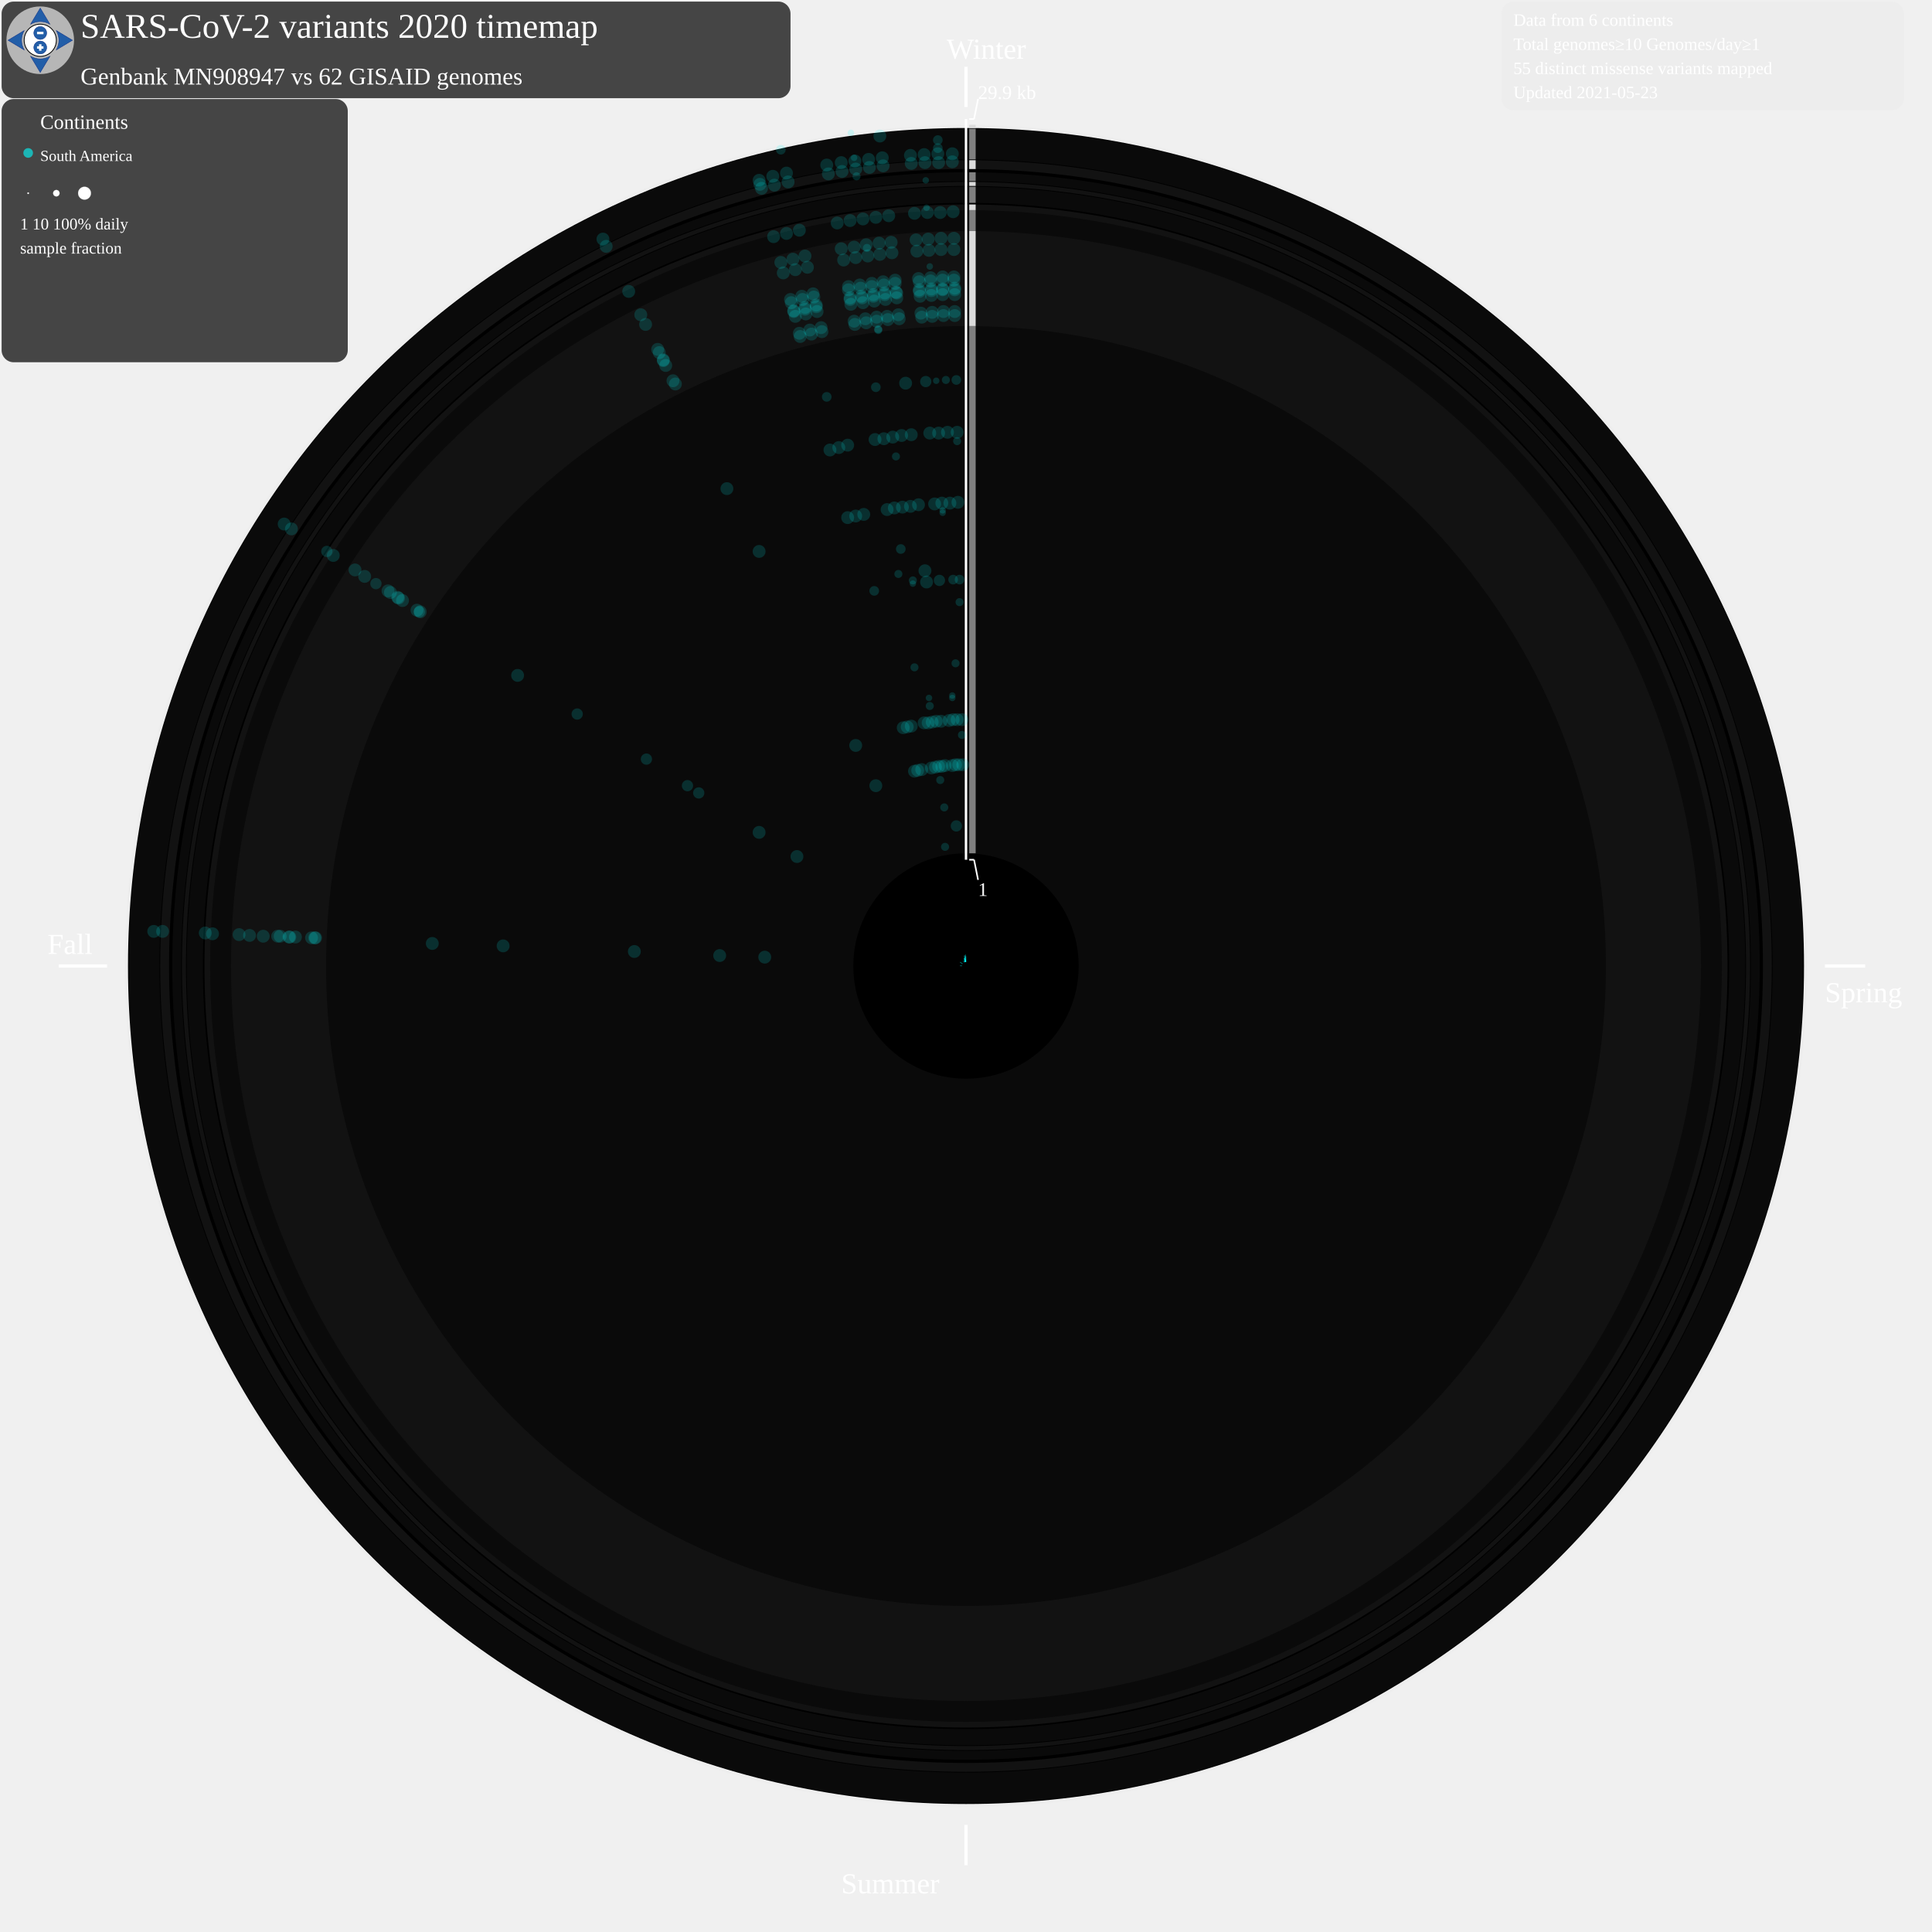
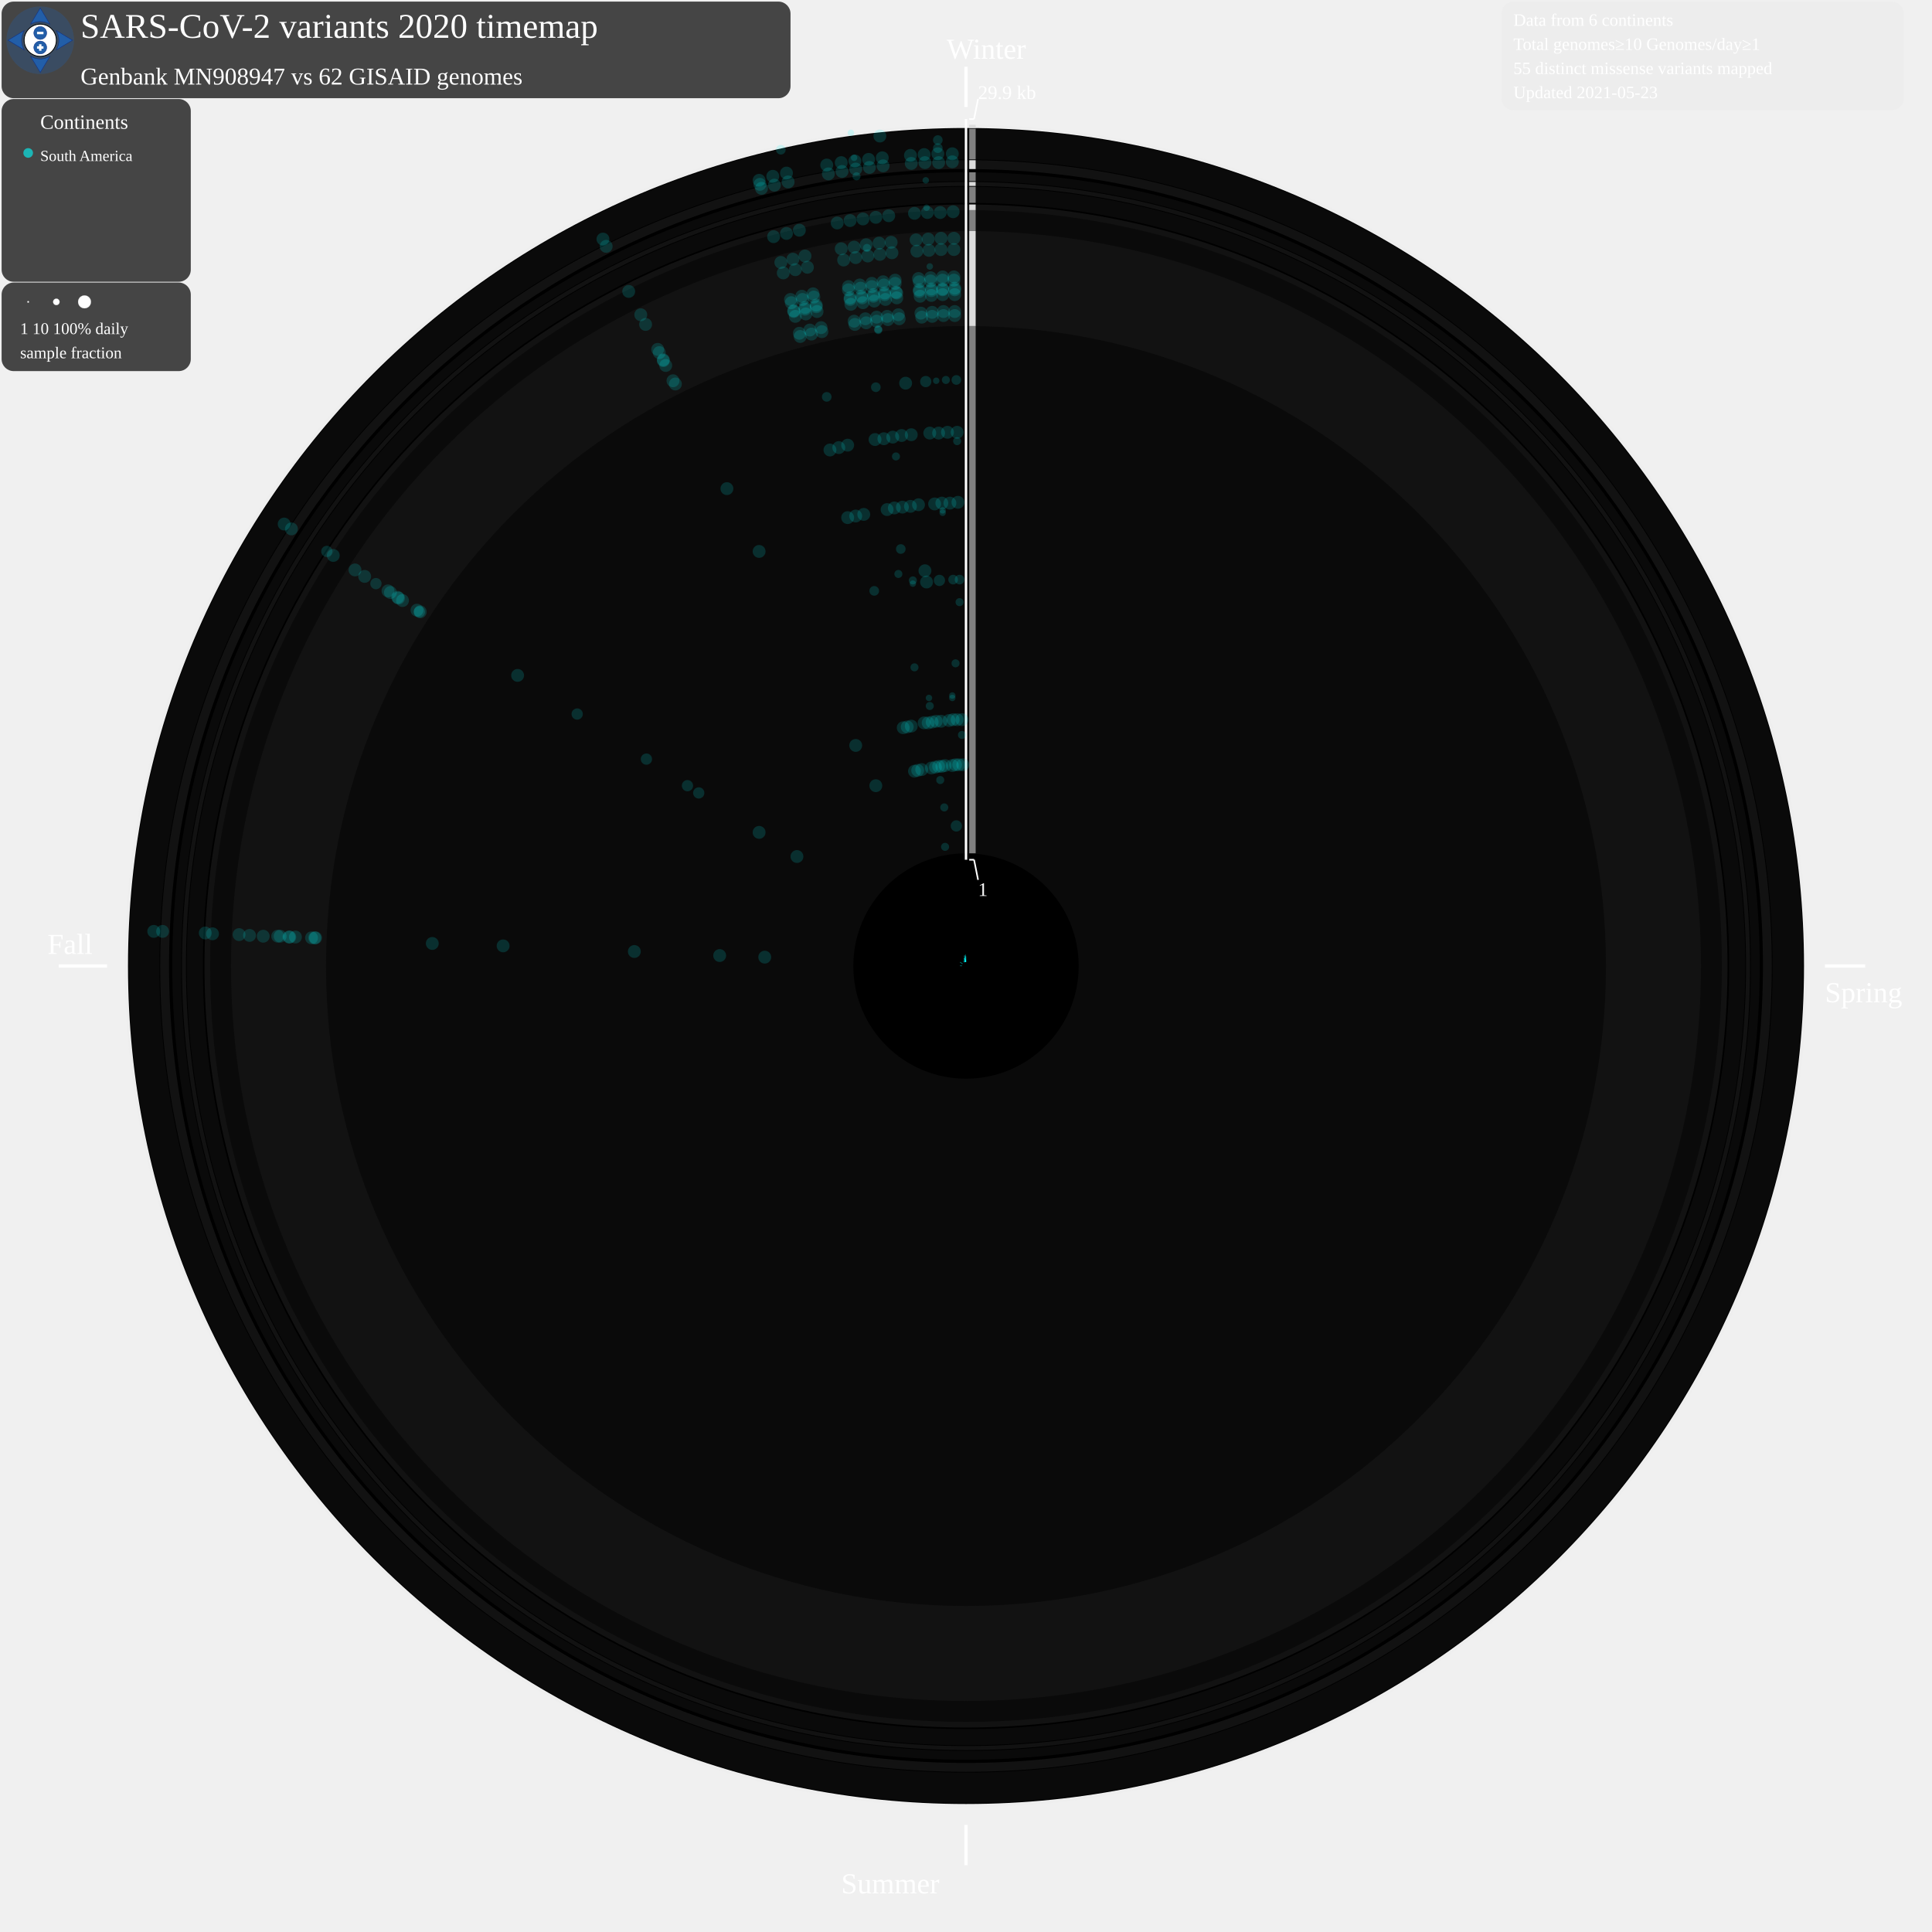
<svg xmlns="http://www.w3.org/2000/svg" width="2400" height="2400" style="background-color:black" viewBox="0 0 2400 2400" id="map-svg">
  <defs>
    <style type="text/css">
	.sb {
	stroke-width:0.8;
	stroke-opacity:50%;
	}
	.compass {
	fill: #fff;
	stroke: #000;
	stroke-width: 1;
	}
	.button {
	fill: #225EA8;
	stroke: #0C2C84;
	stroke-width: 0.5;
	stroke-miterlimit:6;
	stroke-linecap: round;
	}
	.button:hover {
	stroke-width: 1;
	}
	.plus-minus {
	fill: #fff;
	pointer-events: none;
	}
	.cv {
	stroke: none;
	fill-opacity:0.15;
	}
	a:link, a:visited {
	cursor: pointer;
	}
	a:hover, a:active {
	outline: dotted 2px yellow;
	}
	g:hover, g:active {
	outline: dotted 2px yellow;
	}
	.static {
	cursor: not-allowed;
	}
	.draggable, .draggable-group {
	cursor: pointer;
	}
	svg text {
	cursor: default;
	-webkit-user-select: none;
	-moz-user-select: none;
	-ms-user-select: none;
	user-select: none;
	}
	</style>
  </defs>
  <text font-size="3.6em" x="100" y="47" fill="white">SARS-CoV-2 variants 2020 timemap</text>
  <g id="matrix-group" transform="matrix(1 0 0 1 0 0)" class="draggable-group">
    <circle cx="1200" cy="1200" r="1045" style="fill:gainsboro;stroke:black;stroke-width:0;fill-opacity:0.085;" />
    <circle cx="1200" cy="1200" r="1041" style="fill:black;stroke:black;stroke-width:0;fill-opacity:1;" />
    <circle cx="1200" cy="1200" r="1040" style="fill:grey;stroke:black;stroke-width:0;fill-opacity:0.085;" />
    <circle cx="1200" cy="1200" r="1002" style="fill:black;stroke:black;stroke-width:0;fill-opacity:1;" />
    <circle cx="1200" cy="1200" r="1001" style="fill:gainsboro;stroke:black;stroke-width:0;fill-opacity:0.085;" />
    <circle cx="1200" cy="1200" r="990" style="fill:black;stroke:black;stroke-width:0;fill-opacity:1;" />
    <circle cx="1200" cy="1200" r="986" style="fill:grey;stroke:black;stroke-width:0;fill-opacity:0.085;" />
    <circle cx="1200" cy="1200" r="975" style="fill:black;stroke:black;stroke-width:0;fill-opacity:1;" />
    <circle cx="1200" cy="1200" r="974" style="fill:gainsboro;stroke:black;stroke-width:0;fill-opacity:0.085;" />
    <circle cx="1200" cy="1200" r="969" style="fill:black;stroke:black;stroke-width:0;fill-opacity:1;" />
    <circle cx="1200" cy="1200" r="968" style="fill:grey;stroke:black;stroke-width:0;fill-opacity:0.085;" />
    <circle cx="1200" cy="1200" r="948" style="fill:black;stroke:black;stroke-width:0;fill-opacity:1;" />
    <circle cx="1200" cy="1200" r="946" style="fill:gainsboro;stroke:black;stroke-width:0;fill-opacity:0.085;" />
    <circle cx="1200" cy="1200" r="939" style="fill:black;stroke:black;stroke-width:0;fill-opacity:1;" />
    <circle cx="1200" cy="1200" r="939" style="fill:grey;stroke:black;stroke-width:0;fill-opacity:0.085;" />
    <circle cx="1200" cy="1200" r="913" style="fill:black;stroke:black;stroke-width:0;fill-opacity:1;" />
    <circle cx="1200" cy="1200" r="913" style="fill:gainsboro;stroke:black;stroke-width:0;fill-opacity:0.085;" />
    <circle cx="1200" cy="1200" r="795" style="fill:black;stroke:black;stroke-width:0;fill-opacity:1;" />
    <circle cx="1200" cy="1200" r="795" style="fill:grey;stroke:black;stroke-width:0;fill-opacity:0.085;" />
    <circle cx="1200" cy="1200" r="140" style="fill:black;stroke:black;stroke-width:0;fill-opacity:1;" />
    <line x1="1200" y1="82.938" x2="1200" y2="132.938" style="stroke:white;stroke-width:4" />
    <text font-size="3.0em" x="1176" y="72.938" fill="white">Winter</text>
    <line x1="2267" y1="1200" x2="2317" y2="1200" style="stroke:white;stroke-width:4" />
    <text font-size="3.0em" x="2267" y="1245" fill="white">Spring</text>
    <line x1="1200" y1="2267" x2="1200" y2="2317" style="stroke:white;stroke-width:4" />
    <text font-size="3.0em" x="1045" y="2352" fill="white">Summer</text>
    <line x1="133" y1="1200" x2="73" y2="1200" style="stroke:white;stroke-width:4" />
    <text font-size="3.0em" x="59" y="1185" fill="white">Fall</text>
    <g>
      <line x1="1208" y1="1060" x2="1208" y2="405" style="stroke:grey;stroke-width:8" />
    </g>
    <g>
      <line x1="1208" y1="405" x2="1208" y2="287" style="stroke:gainsboro;stroke-width:8" />
    </g>
    <g>
      <line x1="1208" y1="287" x2="1208" y2="261" style="stroke:grey;stroke-width:8" />
    </g>
    <g>
      <line x1="1208" y1="261" x2="1208" y2="254" style="stroke:gainsboro;stroke-width:8" />
    </g>
    <g>
      <line x1="1208" y1="252" x2="1208" y2="232" style="stroke:grey;stroke-width:8" />
    </g>
    <g>
      <line x1="1208" y1="231" x2="1208" y2="226" style="stroke:gainsboro;stroke-width:8" />
    </g>
    <g>
      <line x1="1208" y1="225" x2="1208" y2="214" style="stroke:grey;stroke-width:8" />
    </g>
    <g>
      <line x1="1208" y1="210" x2="1208" y2="199" style="stroke:gainsboro;stroke-width:8" />
    </g>
    <g>
      <line x1="1208" y1="198" x2="1208" y2="160" style="stroke:grey;stroke-width:8" />
    </g>
    <g>
      <line x1="1208" y1="159" x2="1208" y2="155" style="stroke:gainsboro;stroke-width:8" />
    </g>
    <line x1="1200" y1="147.938" x2="1200" y2="1068" style="stroke:white;stroke-width:3" />
    <line x1="1204" y1="147.938" x2="1210" y2="147.938" style="stroke:white;stroke-width:2" />
    <line x1="1210" y1="147.938" x2="1215" y2="122.938" style="stroke:white;stroke-width:2" />
    <line x1="1204" y1="1068" x2="1210" y2="1068" style="stroke:white;stroke-width:2" />
    <line x1="1210" y1="1068" x2="1215" y2="1093" style="stroke:white;stroke-width:2" />
    <text font-size="2.0em" x="1215" y="122.938" fill="white">29.9 kb</text>
    <text font-size="2.0em" x="1215" y="1113" fill="white">1</text>
    <g>
      <line x1="1195.0" y1="1199.8" x2="1192.6" y2="1199.7" style="stroke:cyan;" class="sb" />
    </g>
    <g>
      <circle cx="950" cy="1189" r="8" style="fill:cyan;" class="cv" />
    </g>
    <g>
      <circle cx="894" cy="1187" r="8" style="fill:cyan;" class="cv" />
    </g>
    <g>
      <circle cx="788" cy="1182" r="8" style="fill:cyan;" class="cv" />
    </g>
    <g>
      <circle cx="625" cy="1175" r="8" style="fill:cyan;" class="cv" />
    </g>
    <g>
      <circle cx="537" cy="1172" r="8" style="fill:cyan;" class="cv" />
    </g>
    <g>
      <circle cx="392" cy="1165" r="8" style="fill:cyan;" class="cv" />
    </g>
    <g>
      <circle cx="391" cy="1165" r="8" style="fill:cyan;" class="cv" />
    </g>
    <g>
      <circle cx="387" cy="1165" r="8" style="fill:cyan;" class="cv" />
    </g>
    <g>
      <circle cx="367" cy="1164" r="8" style="fill:cyan;" class="cv" />
    </g>
    <g>
      <circle cx="360" cy="1164" r="8" style="fill:cyan;" class="cv" />
    </g>
    <g>
      <circle cx="359" cy="1164" r="8" style="fill:cyan;" class="cv" />
    </g>
    <g>
      <circle cx="348" cy="1163" r="8" style="fill:cyan;" class="cv" />
    </g>
    <g>
      <circle cx="345" cy="1163" r="8" style="fill:cyan;" class="cv" />
    </g>
    <g>
      <circle cx="327" cy="1163" r="8" style="fill:cyan;" class="cv" />
    </g>
    <g>
      <circle cx="310" cy="1162" r="8" style="fill:cyan;" class="cv" />
    </g>
    <g>
      <circle cx="297" cy="1161" r="8" style="fill:cyan;" class="cv" />
    </g>
    <g>
      <circle cx="264" cy="1160" r="8" style="fill:cyan;" class="cv" />
    </g>
    <g>
      <circle cx="255" cy="1159" r="8" style="fill:cyan;" class="cv" />
    </g>
    <g>
      <circle cx="202" cy="1157" r="8" style="fill:cyan;" class="cv" />
    </g>
    <g>
      <circle cx="191" cy="1157" r="8" style="fill:cyan;" class="cv" />
    </g>
    <g>
      <line x1="1195.8" y1="1197.3" x2="1192.6" y2="1195.2" style="stroke:cyan;" class="sb" />
    </g>
    <g>
      <circle cx="990" cy="1064" r="8" style="fill:cyan;" class="cv" />
    </g>
    <g>
      <circle cx="943" cy="1034" r="8" style="fill:cyan;" class="cv" />
    </g>
    <g>
      <circle cx="868" cy="985" r="7" style="fill:cyan;" class="cv" />
    </g>
    <g>
      <circle cx="854" cy="976" r="7" style="fill:cyan;" class="cv" />
    </g>
    <g>
      <circle cx="803" cy="943" r="7" style="fill:cyan;" class="cv" />
    </g>
    <g>
      <circle cx="717" cy="887" r="7" style="fill:cyan;" class="cv" />
    </g>
    <g>
      <circle cx="643" cy="839" r="8" style="fill:cyan;" class="cv" />
    </g>
    <g>
      <circle cx="522" cy="760" r="8" style="fill:cyan;" class="cv" />
    </g>
    <g>
      <circle cx="521" cy="760" r="7" style="fill:cyan;" class="cv" />
    </g>
    <g>
      <circle cx="518" cy="758" r="8" style="fill:cyan;" class="cv" />
    </g>
    <g>
      <circle cx="500" cy="746" r="8" style="fill:cyan;" class="cv" />
    </g>
    <g>
      <circle cx="495" cy="743" r="8" style="fill:cyan;" class="cv" />
    </g>
    <g>
      <circle cx="494" cy="742" r="8" style="fill:cyan;" class="cv" />
    </g>
    <g>
      <circle cx="485" cy="736" r="8" style="fill:cyan;" class="cv" />
    </g>
    <g>
      <circle cx="482" cy="734" r="8" style="fill:cyan;" class="cv" />
    </g>
    <g>
      <circle cx="467" cy="725" r="7" style="fill:cyan;" class="cv" />
    </g>
    <g>
      <circle cx="453" cy="716" r="8" style="fill:cyan;" class="cv" />
    </g>
    <g>
      <circle cx="441" cy="708" r="8" style="fill:cyan;" class="cv" />
    </g>
    <g>
      <circle cx="414" cy="690" r="8" style="fill:cyan;" class="cv" />
    </g>
    <g>
      <circle cx="406" cy="685" r="7" style="fill:cyan;" class="cv" />
    </g>
    <g>
      <circle cx="362" cy="657" r="8" style="fill:cyan;" class="cv" />
    </g>
    <g>
      <circle cx="353" cy="651" r="8" style="fill:cyan;" class="cv" />
    </g>
    <g>
      <line x1="1197.8" y1="1195.5" x2="1196.7" y2="1193.4" style="stroke:cyan;" class="sb" />
    </g>
    <g>
      <circle cx="1088" cy="976" r="8" style="fill:cyan;" class="cv" />
    </g>
    <g>
      <circle cx="1063" cy="926" r="8" style="fill:cyan;" class="cv" />
    </g>
    <g>
      <circle cx="943" cy="685" r="8" style="fill:cyan;" class="cv" />
    </g>
    <g>
      <circle cx="903" cy="607" r="8" style="fill:cyan;" class="cv" />
    </g>
    <g>
      <circle cx="839" cy="477" r="8" style="fill:cyan;" class="cv" />
    </g>
    <g>
      <circle cx="836" cy="473" r="8" style="fill:cyan;" class="cv" />
    </g>
    <g>
      <circle cx="827" cy="454" r="8" style="fill:cyan;" class="cv" />
    </g>
    <g>
      <circle cx="824" cy="448" r="8" style="fill:cyan;" class="cv" />
    </g>
    <g>
      <circle cx="824" cy="447" r="8" style="fill:cyan;" class="cv" />
    </g>
    <g>
      <circle cx="819" cy="438" r="8" style="fill:cyan;" class="cv" />
    </g>
    <g>
      <circle cx="817" cy="434" r="8" style="fill:cyan;" class="cv" />
    </g>
    <g>
      <circle cx="802" cy="403" r="8" style="fill:cyan;" class="cv" />
    </g>
    <g>
      <circle cx="796" cy="391" r="8" style="fill:cyan;" class="cv" />
    </g>
    <g>
      <circle cx="781" cy="362" r="8" style="fill:cyan;" class="cv" />
    </g>
    <g>
      <circle cx="753" cy="306" r="8" style="fill:cyan;" class="cv" />
    </g>
    <g>
      <circle cx="749" cy="297" r="8" style="fill:cyan;" class="cv" />
    </g>
    <g>
      <line x1="1198.7" y1="1195.2" x2="1198.1" y2="1192.8" style="stroke:cyan;" class="sb" />
    </g>
    <g>
      <circle cx="1136" cy="958" r="8" style="fill:cyan;" class="cv" />
    </g>
    <g>
      <circle cx="1122" cy="904" r="8" style="fill:cyan;" class="cv" />
    </g>
    <g>
      <circle cx="1053" cy="643" r="8" style="fill:cyan;" class="cv" />
    </g>
    <g>
      <circle cx="1031" cy="559" r="8" style="fill:cyan;" class="cv" />
    </g>
    <g>
      <circle cx="994" cy="418" r="8" style="fill:cyan;" class="cv" />
    </g>
    <g>
      <circle cx="993" cy="414" r="8" style="fill:cyan;" class="cv" />
    </g>
    <g>
      <circle cx="988" cy="393" r="8" style="fill:cyan;" class="cv" />
    </g>
    <g>
      <circle cx="986" cy="387" r="8" style="fill:cyan;" class="cv" />
    </g>
    <g>
      <circle cx="986" cy="386" r="8" style="fill:cyan;" class="cv" />
    </g>
    <g>
      <circle cx="983" cy="376" r="8" style="fill:cyan;" class="cv" />
    </g>
    <g>
      <circle cx="982" cy="372" r="8" style="fill:cyan;" class="cv" />
    </g>
    <g>
      <circle cx="973" cy="339" r="8" style="fill:cyan;" class="cv" />
    </g>
    <g>
      <circle cx="970" cy="326" r="8" style="fill:cyan;" class="cv" />
    </g>
    <g>
      <circle cx="961" cy="294" r="8" style="fill:cyan;" class="cv" />
    </g>
    <g>
      <circle cx="946" cy="234" r="8" style="fill:cyan;" class="cv" />
    </g>
    <g>
      <circle cx="944" cy="229" r="8" style="fill:cyan;" class="cv" />
    </g>
    <g>
      <circle cx="943" cy="224" r="8" style="fill:cyan;" class="cv" />
    </g>
    <g>
      <line x1="1198.8" y1="1195.1" x2="1197.7" y2="1190.5" style="stroke:cyan;" class="sb" />
    </g>
    <g>
      <circle cx="1140" cy="957" r="8" style="fill:cyan;" class="cv" />
    </g>
    <g>
      <circle cx="1127" cy="903" r="8" style="fill:cyan;" class="cv" />
    </g>
    <g>
      <circle cx="1086" cy="734" r="6" style="fill:cyan;" class="cv" />
    </g>
    <g>
      <circle cx="1063" cy="641" r="8" style="fill:cyan;" class="cv" />
    </g>
    <g>
      <circle cx="1042" cy="556" r="8" style="fill:cyan;" class="cv" />
    </g>
    <g>
      <circle cx="1027" cy="493" r="6" style="fill:cyan;" class="cv" />
    </g>
    <g>
      <circle cx="1008" cy="415" r="8" style="fill:cyan;" class="cv" />
    </g>
    <g>
      <circle cx="1006" cy="410" r="8" style="fill:cyan;" class="cv" />
    </g>
    <g>
      <circle cx="1001" cy="390" r="8" style="fill:cyan;" class="cv" />
    </g>
    <g>
      <circle cx="1000" cy="384" r="8" style="fill:cyan;" class="cv" />
    </g>
    <g>
      <circle cx="1000" cy="382" r="8" style="fill:cyan;" class="cv" />
    </g>
    <g>
      <circle cx="997" cy="372" r="8" style="fill:cyan;" class="cv" />
    </g>
    <g>
      <circle cx="996" cy="368" r="8" style="fill:cyan;" class="cv" />
    </g>
    <g>
      <circle cx="988" cy="335" r="8" style="fill:cyan;" class="cv" />
    </g>
    <g>
      <circle cx="985" cy="322" r="8" style="fill:cyan;" class="cv" />
    </g>
    <g>
      <circle cx="977" cy="290" r="8" style="fill:cyan;" class="cv" />
    </g>
    <g>
      <circle cx="962" cy="230" r="8" style="fill:cyan;" class="cv" />
    </g>
    <g>
      <circle cx="960" cy="219" r="8" style="fill:cyan;" class="cv" />
    </g>
    <g>
      <line x1="1198.9" y1="1195.1" x2="1197.8" y2="1190.4" style="stroke:cyan;" class="sb" />
    </g>
    <g>
      <circle cx="1145" cy="956" r="8" style="fill:cyan;" class="cv" />
    </g>
    <g>
      <circle cx="1132" cy="902" r="8" style="fill:cyan;" class="cv" />
    </g>
    <g>
      <circle cx="1073" cy="639" r="8" style="fill:cyan;" class="cv" />
    </g>
    <g>
      <circle cx="1053" cy="553" r="8" style="fill:cyan;" class="cv" />
    </g>
    <g>
      <circle cx="1021" cy="412" r="8" style="fill:cyan;" class="cv" />
    </g>
    <g>
      <circle cx="1020" cy="407" r="8" style="fill:cyan;" class="cv" />
    </g>
    <g>
      <circle cx="1015" cy="387" r="8" style="fill:cyan;" class="cv" />
    </g>
    <g>
      <circle cx="1014" cy="381" r="8" style="fill:cyan;" class="cv" />
    </g>
    <g>
      <circle cx="1014" cy="379" r="8" style="fill:cyan;" class="cv" />
    </g>
    <g>
      <circle cx="1011" cy="369" r="8" style="fill:cyan;" class="cv" />
    </g>
    <g>
      <circle cx="1010" cy="365" r="8" style="fill:cyan;" class="cv" />
    </g>
    <g>
      <circle cx="1003" cy="332" r="8" style="fill:cyan;" class="cv" />
    </g>
    <g>
      <circle cx="1000" cy="318" r="8" style="fill:cyan;" class="cv" />
    </g>
    <g>
      <circle cx="993" cy="286" r="8" style="fill:cyan;" class="cv" />
    </g>
    <g>
      <circle cx="979" cy="226" r="8" style="fill:cyan;" class="cv" />
    </g>
    <g>
      <circle cx="977" cy="215" r="8" style="fill:cyan;" class="cv" />
    </g>
    <g>
      <circle cx="970" cy="186" r="6" style="fill:cyan;" class="cv" />
    </g>
    <g>
      <line x1="1199.1" y1="1195.1" x2="1197.9" y2="1188.0" style="stroke:cyan;" class="sb" />
    </g>
    <g>
      <circle cx="1174" cy="1052" r="5" style="fill:cyan;" class="cv" />
    </g>
    <g>
      <circle cx="1157" cy="954" r="8" style="fill:cyan;" class="cv" />
    </g>
    <g>
      <circle cx="1148" cy="898" r="8" style="fill:cyan;" class="cv" />
    </g>
    <g>
      <circle cx="1136" cy="829" r="5" style="fill:cyan;" class="cv" />
    </g>
    <g>
      <circle cx="1116" cy="713" r="5" style="fill:cyan;" class="cv" />
    </g>
    <g>
      <circle cx="1102" cy="633" r="8" style="fill:cyan;" class="cv" />
    </g>
    <g>
      <circle cx="1087" cy="546" r="8" style="fill:cyan;" class="cv" />
    </g>
    <g>
      <circle cx="1062" cy="403" r="8" style="fill:cyan;" class="cv" />
    </g>
    <g>
      <circle cx="1061" cy="399" r="8" style="fill:cyan;" class="cv" />
    </g>
    <g>
      <circle cx="1057" cy="378" r="8" style="fill:cyan;" class="cv" />
    </g>
    <g>
      <circle cx="1056" cy="372" r="8" style="fill:cyan;" class="cv" />
    </g>
    <g>
      <circle cx="1056" cy="370" r="8" style="fill:cyan;" class="cv" />
    </g>
    <g>
      <circle cx="1054" cy="360" r="8" style="fill:cyan;" class="cv" />
    </g>
    <g>
      <circle cx="1054" cy="356" r="8" style="fill:cyan;" class="cv" />
    </g>
    <g>
      <circle cx="1048" cy="323" r="8" style="fill:cyan;" class="cv" />
    </g>
    <g>
      <circle cx="1045" cy="309" r="8" style="fill:cyan;" class="cv" />
    </g>
    <g>
      <circle cx="1040" cy="277" r="8" style="fill:cyan;" class="cv" />
    </g>
    <g>
      <circle cx="1029" cy="216" r="8" style="fill:cyan;" class="cv" />
    </g>
    <g>
      <circle cx="1027" cy="205" r="8" style="fill:cyan;" class="cv" />
    </g>
    <g>
      <line x1="1199.2" y1="1195.1" x2="1198.5" y2="1190.3" style="stroke:cyan;" class="sb" />
    </g>
    <g>
      <circle cx="1162" cy="953" r="8" style="fill:cyan;" class="cv" />
    </g>
    <g>
      <circle cx="1153" cy="898" r="8" style="fill:cyan;" class="cv" />
    </g>
    <g>
      <circle cx="1119" cy="682" r="6" style="fill:cyan;" class="cv" />
    </g>
    <g>
      <circle cx="1111" cy="631" r="8" style="fill:cyan;" class="cv" />
    </g>
    <g>
      <circle cx="1098" cy="545" r="8" style="fill:cyan;" class="cv" />
    </g>
    <g>
      <circle cx="1088" cy="481" r="6" style="fill:cyan;" class="cv" />
    </g>
    <g>
      <circle cx="1076" cy="401" r="8" style="fill:cyan;" class="cv" />
    </g>
    <g>
      <circle cx="1075" cy="396" r="8" style="fill:cyan;" class="cv" />
    </g>
    <g>
      <circle cx="1072" cy="376" r="8" style="fill:cyan;" class="cv" />
    </g>
    <g>
      <circle cx="1071" cy="370" r="8" style="fill:cyan;" class="cv" />
    </g>
    <g>
      <circle cx="1070" cy="368" r="8" style="fill:cyan;" class="cv" />
    </g>
    <g>
      <circle cx="1069" cy="358" r="8" style="fill:cyan;" class="cv" />
    </g>
    <g>
      <circle cx="1068" cy="354" r="8" style="fill:cyan;" class="cv" />
    </g>
    <g>
      <circle cx="1063" cy="320" r="8" style="fill:cyan;" class="cv" />
    </g>
    <g>
      <circle cx="1061" cy="307" r="8" style="fill:cyan;" class="cv" />
    </g>
    <g>
      <circle cx="1056" cy="274" r="8" style="fill:cyan;" class="cv" />
    </g>
    <g>
      <circle cx="1046" cy="213" r="8" style="fill:cyan;" class="cv" />
    </g>
    <g>
      <circle cx="1045" cy="202" r="8" style="fill:cyan;" class="cv" />
    </g>
    <g>
      <line x1="1199.3" y1="1195.0" x2="1198.1" y2="1186.5" style="stroke:cyan;" class="sb" />
    </g>
    <g>
      <circle cx="1173" cy="1003" r="5" style="fill:cyan;" class="cv" />
    </g>
    <g>
      <circle cx="1168" cy="969" r="5" style="fill:cyan;" class="cv" />
    </g>
    <g>
      <circle cx="1166" cy="952" r="8" style="fill:cyan;" class="cv" />
    </g>
    <g>
      <circle cx="1158" cy="897" r="8" style="fill:cyan;" class="cv" />
    </g>
    <g>
      <circle cx="1155" cy="877" r="5" style="fill:cyan;" class="cv" />
    </g>
    <g>
      <circle cx="1154" cy="867" r="4" style="fill:cyan;" class="cv" />
    </g>
    <g>
      <circle cx="1134" cy="725" r="4" style="fill:cyan;" class="cv" />
    </g>
    <g>
      <circle cx="1134" cy="721" r="5" style="fill:cyan;" class="cv" />
    </g>
    <g>
      <circle cx="1121" cy="630" r="8" style="fill:cyan;" class="cv" />
    </g>
    <g>
      <circle cx="1113" cy="567" r="5" style="fill:cyan;" class="cv" />
    </g>
    <g>
      <circle cx="1109" cy="543" r="8" style="fill:cyan;" class="cv" />
    </g>
    <g>
      <circle cx="1091" cy="410" r="5" style="fill:cyan;" class="cv" />
    </g>
    <g>
      <circle cx="1091" cy="409" r="5" style="fill:cyan;" class="cv" />
    </g>
    <g>
      <circle cx="1089" cy="399" r="8" style="fill:cyan;" class="cv" />
    </g>
    <g>
      <circle cx="1089" cy="394" r="8" style="fill:cyan;" class="cv" />
    </g>
    <g>
      <circle cx="1086" cy="374" r="8" style="fill:cyan;" class="cv" />
    </g>
    <g>
      <circle cx="1085" cy="368" r="8" style="fill:cyan;" class="cv" />
    </g>
    <g>
      <circle cx="1085" cy="366" r="8" style="fill:cyan;" class="cv" />
    </g>
    <g>
      <circle cx="1083" cy="356" r="8" style="fill:cyan;" class="cv" />
    </g>
    <g>
      <circle cx="1083" cy="352" r="8" style="fill:cyan;" class="cv" />
    </g>
    <g>
      <circle cx="1078" cy="318" r="8" style="fill:cyan;" class="cv" />
    </g>
    <g>
      <circle cx="1077" cy="308" r="5" style="fill:cyan;" class="cv" />
    </g>
    <g>
      <circle cx="1076" cy="304" r="8" style="fill:cyan;" class="cv" />
    </g>
    <g>
      <circle cx="1072" cy="272" r="8" style="fill:cyan;" class="cv" />
    </g>
    <g>
      <circle cx="1064" cy="219" r="5" style="fill:cyan;" class="cv" />
    </g>
    <g>
      <circle cx="1063" cy="210" r="8" style="fill:cyan;" class="cv" />
    </g>
    <g>
      <circle cx="1062" cy="200" r="8" style="fill:cyan;" class="cv" />
    </g>
    <g>
      <circle cx="1061" cy="196" r="4" style="fill:cyan;" class="cv" />
    </g>
    <g>
      <circle cx="1057" cy="165" r="4" style="fill:cyan;" class="cv" />
    </g>
    <g>
      <line x1="1199.4" y1="1195.0" x2="1199.1" y2="1192.6" style="stroke:cyan;" class="sb" />
    </g>
    <g>
      <circle cx="1170" cy="952" r="8" style="fill:cyan;" class="cv" />
    </g>
    <g>
      <circle cx="1163" cy="896" r="8" style="fill:cyan;" class="cv" />
    </g>
    <g>
      <circle cx="1131" cy="629" r="8" style="fill:cyan;" class="cv" />
    </g>
    <g>
      <circle cx="1120" cy="541" r="8" style="fill:cyan;" class="cv" />
    </g>
    <g>
      <circle cx="1103" cy="397" r="8" style="fill:cyan;" class="cv" />
    </g>
    <g>
      <circle cx="1102" cy="393" r="8" style="fill:cyan;" class="cv" />
    </g>
    <g>
      <circle cx="1100" cy="372" r="8" style="fill:cyan;" class="cv" />
    </g>
    <g>
      <circle cx="1099" cy="366" r="8" style="fill:cyan;" class="cv" />
    </g>
    <g>
      <circle cx="1099" cy="364" r="8" style="fill:cyan;" class="cv" />
    </g>
    <g>
      <circle cx="1098" cy="354" r="8" style="fill:cyan;" class="cv" />
    </g>
    <g>
      <circle cx="1097" cy="350" r="8" style="fill:cyan;" class="cv" />
    </g>
    <g>
      <circle cx="1093" cy="316" r="8" style="fill:cyan;" class="cv" />
    </g>
    <g>
      <circle cx="1092" cy="302" r="8" style="fill:cyan;" class="cv" />
    </g>
    <g>
      <circle cx="1088" cy="270" r="8" style="fill:cyan;" class="cv" />
    </g>
    <g>
      <circle cx="1080" cy="208" r="8" style="fill:cyan;" class="cv" />
    </g>
    <g>
      <circle cx="1079" cy="198" r="8" style="fill:cyan;" class="cv" />
    </g>
    <g>
      <line x1="1199.5" y1="1195.0" x2="1199.2" y2="1192.6" style="stroke:cyan;" class="sb" />
    </g>
    <g>
      <circle cx="1174" cy="951" r="8" style="fill:cyan;" class="cv" />
    </g>
    <g>
      <circle cx="1169" cy="896" r="8" style="fill:cyan;" class="cv" />
    </g>
    <g>
      <circle cx="1151" cy="723" r="8" style="fill:cyan;" class="cv" />
    </g>
    <g>
      <circle cx="1149" cy="709" r="8" style="fill:cyan;" class="cv" />
    </g>
    <g>
      <circle cx="1141" cy="627" r="8" style="fill:cyan;" class="cv" />
    </g>
    <g>
      <circle cx="1132" cy="540" r="8" style="fill:cyan;" class="cv" />
    </g>
    <g>
      <circle cx="1125" cy="476" r="8" style="fill:cyan;" class="cv" />
    </g>
    <g>
      <circle cx="1117" cy="396" r="8" style="fill:cyan;" class="cv" />
    </g>
    <g>
      <circle cx="1116" cy="391" r="8" style="fill:cyan;" class="cv" />
    </g>
    <g>
      <circle cx="1114" cy="370" r="8" style="fill:cyan;" class="cv" />
    </g>
    <g>
      <circle cx="1114" cy="364" r="8" style="fill:cyan;" class="cv" />
    </g>
    <g>
      <circle cx="1113" cy="363" r="8" style="fill:cyan;" class="cv" />
    </g>
    <g>
      <circle cx="1112" cy="352" r="8" style="fill:cyan;" class="cv" />
    </g>
    <g>
      <circle cx="1112" cy="348" r="8" style="fill:cyan;" class="cv" />
    </g>
    <g>
      <circle cx="1108" cy="314" r="8" style="fill:cyan;" class="cv" />
    </g>
    <g>
      <circle cx="1107" cy="301" r="8" style="fill:cyan;" class="cv" />
    </g>
    <g>
      <circle cx="1104" cy="268" r="8" style="fill:cyan;" class="cv" />
    </g>
    <g>
      <circle cx="1097" cy="206" r="8" style="fill:cyan;" class="cv" />
    </g>
    <g>
      <circle cx="1096" cy="196" r="8" style="fill:cyan;" class="cv" />
    </g>
    <g>
      <circle cx="1093" cy="169" r="8" style="fill:cyan;" class="cv" />
    </g>
    <g>
      <line x1="1199.7" y1="1195.0" x2="1199.4" y2="1191.2" style="stroke:cyan;" class="sb" />
    </g>
    <g>
      <circle cx="1188" cy="1026" r="7" style="fill:cyan;" class="cv" />
    </g>
    <g>
      <circle cx="1183" cy="951" r="8" style="fill:cyan;" class="cv" />
    </g>
    <g>
      <circle cx="1179" cy="895" r="8" style="fill:cyan;" class="cv" />
    </g>
    <g>
      <circle cx="1167" cy="721" r="7" style="fill:cyan;" class="cv" />
    </g>
    <g>
      <circle cx="1161" cy="626" r="8" style="fill:cyan;" class="cv" />
    </g>
    <g>
      <circle cx="1155" cy="538" r="8" style="fill:cyan;" class="cv" />
    </g>
    <g>
      <circle cx="1150" cy="474" r="7" style="fill:cyan;" class="cv" />
    </g>
    <g>
      <circle cx="1145" cy="394" r="8" style="fill:cyan;" class="cv" />
    </g>
    <g>
      <circle cx="1144" cy="389" r="8" style="fill:cyan;" class="cv" />
    </g>
    <g>
      <circle cx="1143" cy="368" r="8" style="fill:cyan;" class="cv" />
    </g>
    <g>
      <circle cx="1142" cy="362" r="8" style="fill:cyan;" class="cv" />
    </g>
    <g>
      <circle cx="1142" cy="360" r="8" style="fill:cyan;" class="cv" />
    </g>
    <g>
      <circle cx="1142" cy="350" r="8" style="fill:cyan;" class="cv" />
    </g>
    <g>
      <circle cx="1141" cy="346" r="8" style="fill:cyan;" class="cv" />
    </g>
    <g>
      <circle cx="1139" cy="312" r="8" style="fill:cyan;" class="cv" />
    </g>
    <g>
      <circle cx="1138" cy="298" r="8" style="fill:cyan;" class="cv" />
    </g>
    <g>
      <circle cx="1136" cy="265" r="8" style="fill:cyan;" class="cv" />
    </g>
    <g>
      <circle cx="1132" cy="203" r="8" style="fill:cyan;" class="cv" />
    </g>
    <g>
      <circle cx="1131" cy="193" r="8" style="fill:cyan;" class="cv" />
    </g>
    <g>
      <line x1="1199.7" y1="1195.0" x2="1199.3" y2="1185.8" style="stroke:cyan;" class="sb" />
    </g>
    <g>
      <circle cx="1187" cy="950" r="8" style="fill:cyan;" class="cv" />
    </g>
    <g>
      <circle cx="1184" cy="894" r="8" style="fill:cyan;" class="cv" />
    </g>
    <g>
      <circle cx="1183" cy="867" r="4" style="fill:cyan;" class="cv" />
    </g>
    <g>
      <circle cx="1183" cy="864" r="4" style="fill:cyan;" class="cv" />
    </g>
    <g>
      <circle cx="1171" cy="637" r="4" style="fill:cyan;" class="cv" />
    </g>
    <g>
      <circle cx="1171" cy="634" r="4" style="fill:cyan;" class="cv" />
    </g>
    <g>
      <circle cx="1170" cy="625" r="8" style="fill:cyan;" class="cv" />
    </g>
    <g>
      <circle cx="1166" cy="538" r="8" style="fill:cyan;" class="cv" />
    </g>
    <g>
      <circle cx="1163" cy="473" r="4" style="fill:cyan;" class="cv" />
    </g>
    <g>
      <circle cx="1158" cy="393" r="8" style="fill:cyan;" class="cv" />
    </g>
    <g>
      <circle cx="1158" cy="388" r="8" style="fill:cyan;" class="cv" />
    </g>
    <g>
      <circle cx="1157" cy="367" r="8" style="fill:cyan;" class="cv" />
    </g>
    <g>
      <circle cx="1157" cy="361" r="8" style="fill:cyan;" class="cv" />
    </g>
    <g>
      <circle cx="1157" cy="359" r="8" style="fill:cyan;" class="cv" />
    </g>
    <g>
      <circle cx="1156" cy="349" r="8" style="fill:cyan;" class="cv" />
    </g>
    <g>
      <circle cx="1156" cy="345" r="8" style="fill:cyan;" class="cv" />
    </g>
    <g>
      <circle cx="1155" cy="331" r="4" style="fill:cyan;" class="cv" />
    </g>
    <g>
      <circle cx="1154" cy="311" r="8" style="fill:cyan;" class="cv" />
    </g>
    <g>
      <circle cx="1153" cy="297" r="8" style="fill:cyan;" class="cv" />
    </g>
    <g>
      <circle cx="1152" cy="264" r="8" style="fill:cyan;" class="cv" />
    </g>
    <g>
      <circle cx="1151" cy="258" r="4" style="fill:cyan;" class="cv" />
    </g>
    <g>
      <circle cx="1150" cy="224" r="4" style="fill:cyan;" class="cv" />
    </g>
    <g>
      <circle cx="1149" cy="202" r="8" style="fill:cyan;" class="cv" />
    </g>
    <g>
      <circle cx="1148" cy="192" r="8" style="fill:cyan;" class="cv" />
    </g>
    <g>
      <line x1="1199.8" y1="1195.0" x2="1199.6" y2="1188.2" style="stroke:cyan;" class="sb" />
    </g>
    <g>
      <circle cx="1191" cy="950" r="8" style="fill:cyan;" class="cv" />
    </g>
    <g>
      <circle cx="1189" cy="894" r="8" style="fill:cyan;" class="cv" />
    </g>
    <g>
      <circle cx="1187" cy="824" r="5" style="fill:cyan;" class="cv" />
    </g>
    <g>
      <circle cx="1184" cy="720" r="6" style="fill:cyan;" class="cv" />
    </g>
    <g>
      <circle cx="1180" cy="625" r="8" style="fill:cyan;" class="cv" />
    </g>
    <g>
      <circle cx="1177" cy="537" r="8" style="fill:cyan;" class="cv" />
    </g>
    <g>
      <circle cx="1175" cy="472" r="5" style="fill:cyan;" class="cv" />
    </g>
    <g>
      <circle cx="1172" cy="392" r="8" style="fill:cyan;" class="cv" />
    </g>
    <g>
      <circle cx="1172" cy="387" r="8" style="fill:cyan;" class="cv" />
    </g>
    <g>
      <circle cx="1171" cy="366" r="8" style="fill:cyan;" class="cv" />
    </g>
    <g>
      <circle cx="1171" cy="360" r="8" style="fill:cyan;" class="cv" />
    </g>
    <g>
      <circle cx="1171" cy="359" r="8" style="fill:cyan;" class="cv" />
    </g>
    <g>
      <circle cx="1171" cy="348" r="8" style="fill:cyan;" class="cv" />
    </g>
    <g>
      <circle cx="1171" cy="344" r="8" style="fill:cyan;" class="cv" />
    </g>
    <g>
      <circle cx="1169" cy="310" r="8" style="fill:cyan;" class="cv" />
    </g>
    <g>
      <circle cx="1169" cy="296" r="8" style="fill:cyan;" class="cv" />
    </g>
    <g>
      <circle cx="1168" cy="264" r="8" style="fill:cyan;" class="cv" />
    </g>
    <g>
      <circle cx="1166" cy="202" r="8" style="fill:cyan;" class="cv" />
    </g>
    <g>
      <circle cx="1165" cy="191" r="8" style="fill:cyan;" class="cv" />
    </g>
    <g>
      <circle cx="1165" cy="184" r="6" style="fill:cyan;" class="cv" />
    </g>
    <g>
      <circle cx="1165" cy="174" r="6" style="fill:cyan;" class="cv" />
    </g>
    <g>
      <line x1="1199.9" y1="1195.0" x2="1199.8" y2="1187.8" style="stroke:cyan;" class="sb" />
    </g>
    <g>
      <circle cx="1196" cy="950" r="8" style="fill:cyan;" class="cv" />
    </g>
    <g>
      <circle cx="1195" cy="913" r="5" style="fill:cyan;" class="cv" />
    </g>
    <g>
      <circle cx="1195" cy="894" r="8" style="fill:cyan;" class="cv" />
    </g>
    <g>
      <circle cx="1192" cy="748" r="5" style="fill:cyan;" class="cv" />
    </g>
    <g>
      <circle cx="1192" cy="720" r="6" style="fill:cyan;" class="cv" />
    </g>
    <g>
      <circle cx="1190" cy="624" r="8" style="fill:cyan;" class="cv" />
    </g>
    <g>
      <circle cx="1189" cy="548" r="5" style="fill:cyan;" class="cv" />
    </g>
    <g>
      <circle cx="1189" cy="537" r="8" style="fill:cyan;" class="cv" />
    </g>
    <g>
      <circle cx="1188" cy="472" r="6" style="fill:cyan;" class="cv" />
    </g>
    <g>
      <circle cx="1186" cy="392" r="8" style="fill:cyan;" class="cv" />
    </g>
    <g>
      <circle cx="1186" cy="387" r="8" style="fill:cyan;" class="cv" />
    </g>
    <g>
      <circle cx="1186" cy="366" r="8" style="fill:cyan;" class="cv" />
    </g>
    <g>
      <circle cx="1186" cy="360" r="8" style="fill:cyan;" class="cv" />
    </g>
    <g>
      <circle cx="1186" cy="358" r="8" style="fill:cyan;" class="cv" />
    </g>
    <g>
      <circle cx="1185" cy="348" r="8" style="fill:cyan;" class="cv" />
    </g>
    <g>
      <circle cx="1185" cy="344" r="8" style="fill:cyan;" class="cv" />
    </g>
    <g>
      <circle cx="1185" cy="310" r="8" style="fill:cyan;" class="cv" />
    </g>
    <g>
      <circle cx="1185" cy="296" r="8" style="fill:cyan;" class="cv" />
    </g>
    <g>
      <circle cx="1184" cy="263" r="8" style="fill:cyan;" class="cv" />
    </g>
    <g>
      <circle cx="1183" cy="201" r="8" style="fill:cyan;" class="cv" />
    </g>
    <g>
      <circle cx="1183" cy="191" r="8" style="fill:cyan;" class="cv" />
    </g>
  </g>
  <rect x="2" y="2" width="980" height="120" rx="15" style="fill:#1B1B1B;stroke-width:0;fill-opacity:0.8;" />
  <a href="https://bcgsc.github.io/SARS2/">
    <text font-size="3.6em" x="100" y="47" fill="white">SARS-CoV-2 variants 2020 timemap</text>
  </a>
  <text font-size="2.5em" x="100" y="105" fill="white">Genbank MN908947 vs 62 GISAID genomes</text>
-   <circle cx="50" cy="50" r="42" fill="gainsboro" opacity="0.75" />
+   <circle cx="50" cy="50" r="42" fill="#225EA8" opacity="0.3" />
  <path class="button" d="M50 10 l12   20 a40, 70 0 0,0 -24,  0z" />
  <path class="button" d="M10 50 l20  -12 a70, 40 0 0,0   0, 24z" />
  <path class="button" d="M50 90 l12  -20 a40, 70 0 0,1 -24,  0z" />
  <path class="button" d="M90 50 l-20 -12 a70, 40 0 0,1   0, 24z" />
  <circle class="compass" cx="50" cy="50" r="20" />
  <circle class="button" cx="50" cy="41" r="8" />
  <circle class="button" cx="50" cy="59" r="8" />
  <rect class="plus-minus" x="46" y="39.5" width="8" height="3" />
  <rect class="plus-minus" x="46" y="57.5" width="8" height="3" />
  <rect class="plus-minus" x="48.5" y="55" width="3" height="8" />
-   <rect x="2" y="123" width="430" height="327" rx="15" style="fill:#1B1B1B;stroke-width:0;fill-opacity:0.8;" />
+   <rect x="2" y="123" width="235" height="227" rx="15" style="fill:#1B1B1B;stroke-width:0;fill-opacity:0.8;" />
+   <rect x="2" y="351" width="235" height="110" rx="15" style="fill:#1B1B1B;stroke-width:0;fill-opacity:0.8;" />
  <text font-size="2.1em" x="50" y="160" fill="white">Continents</text>
  <circle cx="35" cy="190" r="6" style="fill:cyan;stroke:black;stroke-width:0;fill-opacity:0.6;" />
  <text font-size="1.6em" x="50" y="200" fill="white">South America</text>
-   <circle cx="35" cy="240" r="1" style="fill:white;stroke:lightgrey;stroke-width:0.2;" />
-   <circle cx="70" cy="240" r="4" style="fill:white;stroke:lightgrey;stroke-width:0.2;" />
-   <circle cx="105" cy="240" r="8" style="fill:white;stroke:lightgrey;stroke-width:0.2;" />
-   <text font-size="1.7em" x="25" y="285" fill="white">1      10        100% daily</text>
-   <text font-size="1.7em" x="25" y="315" fill="white">sample fraction</text>
+   <circle cx="35" cy="375" r="1" style="fill:white;stroke:lightgrey;stroke-width:0.2;" />
+   <circle cx="70" cy="375" r="4" style="fill:white;stroke:lightgrey;stroke-width:0.2;" />
+   <circle cx="105" cy="375" r="8" style="fill:white;stroke:lightgrey;stroke-width:0.2;" />
+   <text font-size="1.7em" x="25" y="415" fill="white">1      10        100% daily</text>
+   <text font-size="1.7em" x="25" y="445" fill="white">sample fraction</text>
  <rect x="1865" y="2" width="500" height="135" rx="15" style="fill:gainsboro;stroke-width:0;fill-opacity:0.15;" />
  <text font-size="1.8em" x="1880" y="32" fill="white">Data from 6 continents</text>
  <text font-size="1.8em" x="1880" y="62" fill="white">Total genomes≥10  Genomes/day≥1</text>
  <text font-size="1.8em" x="1880" y="92" fill="white">55 distinct missense variants mapped</text>
  <text font-size="1.8em" x="1880" y="122" fill="white">Updated 2021-05-23</text>
</svg>
